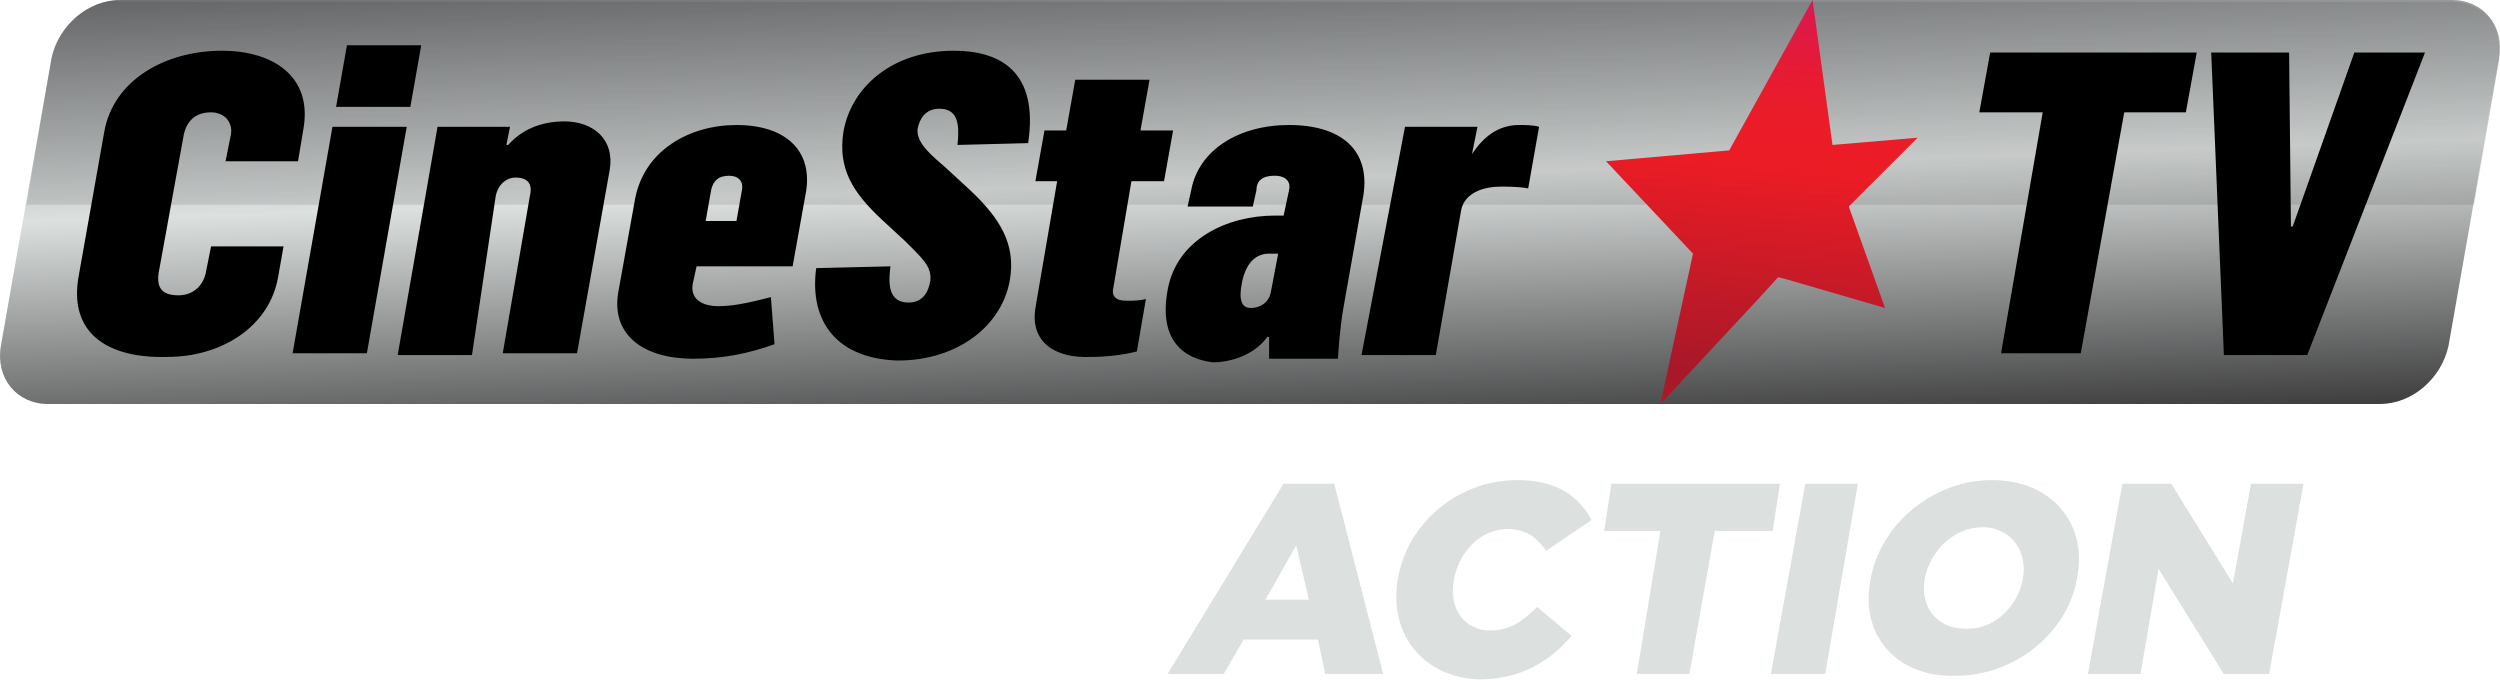
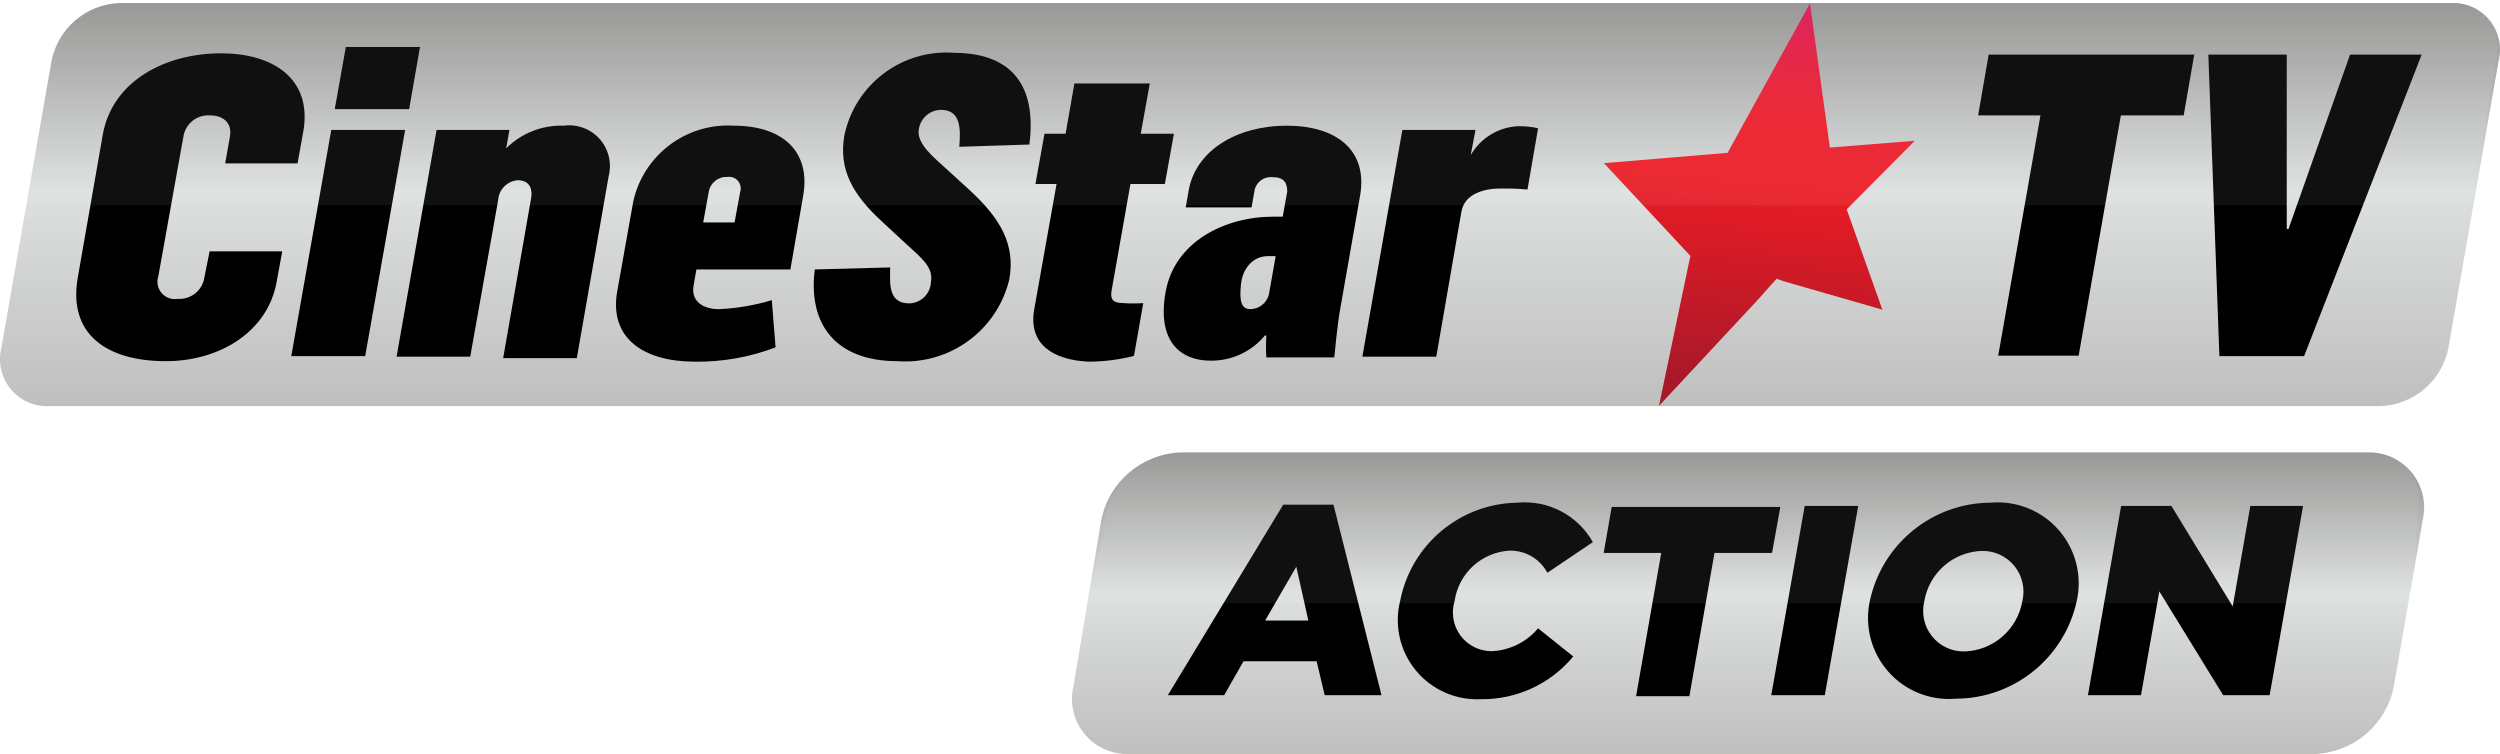
- <svg xmlns="http://www.w3.org/2000/svg" xmlns:xlink="http://www.w3.org/1999/xlink" version="1.1" viewBox="0 0 137.99 37.5">
+ <svg xmlns="http://www.w3.org/2000/svg" xmlns:xlink="http://www.w3.org/1999/xlink" data-name="Layer 2" version="1.1" viewBox="0 0 795.77 240">
  <defs>
-     <path id="v" d="m152.5 77.3h-118.9c-1.8 0-3.4 1.4-3.8 3.2l-2.8 15.9c-0.3 1.8 0.9 3.2 2.6 3.2h128.7c1.8 0 3.4-1.4 3.8-3.2l2.8-15.9c0.3-1.8-0.9-3.2-2.6-3.2z" />
+     <linearGradient id="e" x1="83.83" x2="83.83" y1="31" y2="18.96" gradientUnits="userSpaceOnUse">
+       <stop stop-color="#bfbfbe" offset="0" />
+       <stop stop-color="#dce0df" offset=".53" />
+       <stop stop-color="#92918f" offset="1" />
+     </linearGradient>
+     <linearGradient id="a" x1="84.06" x2="84.06" y1="23.97" y2="17.39" gradientUnits="userSpaceOnUse">
+       <stop stop-color="#fff" offset="0" />
+       <stop stop-color="#fff" offset="1" />
+     </linearGradient>
+     <linearGradient id="d" x1="64" x2="64" y1="17.15" y2="1.11" gradientTransform="matrix(7.9996 0 0 7.9996 -114.31 -7.9891)" gradientUnits="userSpaceOnUse">
+       <stop stop-color="#bfbfbe" offset="0" />
+       <stop stop-color="#dce0df" offset=".53" />
+       <stop stop-color="#92918f" offset="1" />
+     </linearGradient>
+     <linearGradient id="c" x1="84.83" x2="82.95" y1="1" y2="22.42" gradientUnits="userSpaceOnUse">
+       <stop stop-color="#d71859" offset="0" />
+       <stop stop-color="#de1947" offset=".06" />
+       <stop stop-color="#e61b34" offset=".14" />
+       <stop stop-color="#ea1c29" offset=".23" />
+       <stop stop-color="#ec1c25" offset=".33" />
+       <stop stop-color="#a71829" offset=".73" />
+       <stop stop-color="#be1e2c" offset="1" />
+     </linearGradient>
+     <linearGradient id="b" x1="64.46" x2="64.46" y1="9.17" y2="1" xlink:href="#a" />
+     <linearGradient id="g" x1="83.83" x2="83.83" y1="31" y2="18.96" gradientTransform="matrix(7.9996 0 0 7.9996 -114.31 -7.9891)" gradientUnits="userSpaceOnUse" xlink:href="#e" />
+     <linearGradient id="f" x1="84.06" x2="84.06" y1="23.97" y2="17.39" gradientUnits="userSpaceOnUse" xlink:href="#a" />
  </defs>
-   <clipPath id="u">
-     <use width="100%" height="100%" overflow="visible" xlink:href="#v" />
-   </clipPath>
-   <linearGradient id="t" x1="-523.76" x2="-522.66" y1="512" y2="512" gradientTransform="matrix(-.84397 -24.168 -24.168 .84397 12028 -12989)" gradientUnits="userSpaceOnUse">
-     <stop stop-color="#404041" offset="0" />
-     <stop stop-color="#DCE0DF" offset=".534" />
-     <stop stop-color="#6D6E70" offset="1" />
-   </linearGradient>
-   <path transform="translate(-26.954 -77.3)" d="m26.9 104.4-1-27.1 139.2-4.8 1 27.1z" clip-path="url(#u)" fill="url(#t)" />
-   <path d="m112.75 6.2h-3.5l0.6-3.3h11.4l-0.6 3.3h-3.4l-2.4 13.3h-4.4zm9.3-3.3h4.3l0.1 9.6h0.1l3.4-9.6h3.9l-6.5 16.7h-4.6zm-117.7 12.3 1.4-7.9c0.5-2.9 3.4-4.5 6.5-4.5 2.8 0 5 1.4 4.5 4.3l-0.3 1.8h-4l0.3-1.5c0.1-0.7-0.4-1.2-1.1-1.2-0.8 0-1.3 0.4-1.5 1.2l-1.4 7.7c-0.1 0.8 0.2 1.2 1.1 1.2 0.7 0 1.3-0.4 1.5-1.2l0.3-1.5h4l-0.3 1.7c-0.5 2.8-3.2 4.4-6.1 4.4-3.3 0.1-5.5-1.3-4.9-4.5m14-8.2h4.1l-2.2 12.5h-4.1zm0.8-4.5h4.1l-0.6 3.4h-4.1zm5 4.5h4l-0.2 1h0.1c0.8-0.9 1.9-1.3 3.1-1.3 1.6 0 2.8 1 2.5 2.7l-1.8 10.1h-4.1l1.5-8.7c0.1-0.4 0.1-1-0.8-1-0.5 0-1 0.4-1.1 1.1l-1.3 8.7h-4.1zm10 9 0.9-5c0.5-2.7 3-4.1 5.6-4.1 2.8 0 4.3 1.5 3.8 3.9l-0.7 3.9h-5.3l-0.2 0.9c-0.2 0.9 0.5 1.3 1.4 1.3 1 0 2.1-0.3 2.9-0.5l0.2 2.6c-1.4 0.5-2.8 0.8-4.5 0.8-2.7 0-4.6-1.3-4.1-3.8m6.5-3.8 0.3-1.7c0.1-0.5-0.2-0.8-0.7-0.8-0.6 0-0.9 0.3-1 0.8l-0.3 1.7zm4.4 2.6 4.1-0.1c-0.1 0.8-0.2 2 1 2 0.8 0 1.1-0.6 1.2-1.2 0.1-0.8-0.5-1.3-1.4-2.2l-1.3-1.2c-1.6-1.5-2.4-2.8-2.1-4.8 0.4-2.4 2.6-4.5 6.1-4.5 2.5 0 4.7 1.1 4.1 5.1l-3.9 0.1c0.1-1 0.1-2-1-2-0.8 0-1.1 0.6-1.2 1.1-0.1 0.8 0.8 1.5 1.6 2.2l1.3 1.2c1.7 1.6 2.5 3 2.2 4.9-0.4 2.5-2.8 4.5-6.2 4.5-3.3-0.1-4.9-2.1-4.5-5.1m12.1 2.2 1.2-7h-1.2l0.5-2.8h1.2l0.5-2.8h4.1l-0.5 2.8h1.8l-0.5 2.8h-1.8l-1 5.9c-0.1 0.4 0.1 0.7 0.7 0.7 0.4 0 0.8 0 1.1-0.1l-0.5 2.9c-0.8 0.2-1.7 0.3-2.5 0.3-2 0.1-3.4-0.8-3.1-2.7m7.3-1c0.5-2.8 3.3-4.1 5.9-4.1h0.5l0.3-1.4c0.1-0.4-0.1-0.8-0.8-0.8-0.8 0-1 0.4-1 0.8l-0.2 0.9h-3.6l0.2-0.9c0.4-2.2 2.6-3.6 5.4-3.6 2.9 0 4.5 1.4 4.1 3.9l-1.1 6.2c-0.2 1.1-0.3 2.7-0.3 2.8h-3.8v-1.2h-0.1c-0.8 1.1-2.2 1.4-3 1.4-1.7-0.2-3-1.3-2.5-4m5.7 0.1 0.4-2.1h-0.5c-0.8 0-1.3 0.6-1.5 1.6s0 1.4 0.5 1.4 1-0.3 1.1-0.9m7.4-9.1h4l-0.3 1.5c0.6-0.9 1.4-1.6 2.6-1.6 0.3 0 0.8 0 1.1 0.1l-0.6 3.4c-0.5-0.1-1.2-0.1-1.5-0.1-0.9 0-2 0.3-2.2 1.3l-1.4 8h-4.1z" />
-   <g transform="translate(-26.954 -77.3)" opacity=".1">
-     <defs>
-       <path id="s" d="m28.4 77.3h136.6v11.3h-136.6z" />
-     </defs>
-     <clipPath id="r">
-       <use width="100%" height="100%" overflow="visible" xlink:href="#s" />
-     </clipPath>
-     <g clip-path="url(#r)">
-       <defs>
-         <path id="q" d="m33.5 77.3c-1.7 0-3.4 1.5-3.7 3.2l-1.4 8.2h135.1l1.4-8.1v-0.7c0-1.5-1.1-2.5-2.7-2.5h-128.7z" />
-       </defs>
-       <clipPath id="p">
-         <use width="100%" height="100%" overflow="visible" xlink:href="#q" />
-       </clipPath>
-       <linearGradient id="o" x1="-529.92" x2="-528.82" y1="505.77" y2="505.77" gradientTransform="matrix(0 -11.206 -11.206 0 5764.2 -5851.5)" gradientUnits="userSpaceOnUse">
-         <stop offset="0" />
-         <stop offset="1" />
-       </linearGradient>
-       <path d="m28.4 77.3h136.6v11.3h-136.6z" clip-path="url(#p)" fill="url(#o)" />
-     </g>
+   <path class="cls-1" d="m736.76 240a26.639 26.639 0 0 0 25.199-21.439l9.28-53.357a17.519 17.519 0 0 0-17.679-21.199h-377.74a26.799 26.799 0 0 0-25.279 21.519l-8.88 53.037a17.519 17.519 0 0 0 17.359 21.439z" fill="url(#g)" stroke-width="8" />
+   <g stroke-width="8">
+     <path class="cls-2" d="m408.46 160.64h15.999l15.279 60.637h-18.079l-2.56-10.799h-23.279l-6.16 10.799h-17.919zm8 36.878-3.84-17.119-9.919 17.119z" />
+     <path class="cls-2" d="m445.66 191.36a38.638 38.638 0 0 1 37.358-31.358 24.879 24.879 0 0 1 23.999 12.559l-14.479 9.759a13.279 13.279 0 0 0-12.079-7.04 18.719 18.719 0 0 0-17.439 15.999 12.319 12.319 0 0 0 11.759 15.999 20.399 20.399 0 0 0 14.799-7.28l11.199 8.96a37.518 37.518 0 0 1-29.438 13.599 25.199 25.199 0 0 1-25.679-31.198z" />
+     <path class="cls-2" d="m528.78 176h-18.319l2.56-14.639h53.677l-2.64 14.639h-18.319l-8 45.598h-16.959z" />
+     <path class="cls-2" d="m574.45 161.04h17.039l-10.639 60.237h-17.039z" />
+     <path class="cls-2" d="m595.17 191.36a39.518 39.518 0 0 1 38.558-31.358 25.759 25.759 0 0 1 27.359 31.118 39.518 39.518 0 0 1-38.558 31.278 25.759 25.759 0 0 1-27.359-31.038zm48.557 0a12.959 12.959 0 0 0-12.879-15.999 19.199 19.199 0 0 0-18.319 15.999 12.879 12.879 0 0 0 12.719 15.999 19.279 19.279 0 0 0 18.479-15.999z" />
+     <path class="cls-2" d="m675.17 161.04h15.999l19.519 31.998 5.6-31.998h16.799l-10.639 60.237h-14.799l-20.319-33.038-5.84 33.038h-16.879z" />
  </g>
-   <defs>
-     <path id="n" d="m122.4 85.6-6.8 0.6 4.8 5.1-1.8 8.3 5.5-5.9 1-1.1 0.4 0.1 5.5 1.6-2-5.6 3.8-3.8-4.7 0.4-1.1-8z" />
-   </defs>
-   <clipPath id="m">
-     <use width="100%" height="100%" overflow="visible" xlink:href="#n" />
-   </clipPath>
-   <linearGradient id="l" x1="-513.54" x2="-512.44" y1="522.15" y2="522.15" gradientTransform="matrix(-2.3657 27.041 27.041 2.3657 -15209 12728)" gradientUnits="userSpaceOnUse">
-     <stop stop-color="#d71859" offset="0" />
-     <stop stop-color="#de1947" offset=".06" />
-     <stop stop-color="#e61b34" offset=".145" />
-     <stop stop-color="#ea1c29" offset=".232" />
-     <stop stop-color="#ec1c25" offset=".326" />
-     <stop stop-color="#a71829" offset=".726" />
-     <stop stop-color="#be1e2c" offset="1" />
-   </linearGradient>
-   <path transform="translate(-26.954 -77.3)" d="m134.7 77.5-2.1 23.6-18.9-1.7 2-23.5z" clip-path="url(#m)" fill="url(#l)" />
-   <path d="m70.846 26.7h2.8l2.7 10.5h-3.2l-0.4-1.9h-4.1l-1.1 1.9h-3.1zm1.4 6.4-0.7-3-1.7 3zm4.9-1.1c0.5-3.1 3.3-5.5 6.6-5.5 2.2 0 3.4 0.9 4.1 2.2l-2.5 1.7c-0.5-0.7-1.1-1.2-2.1-1.2-1.5 0-2.7 1.2-3 2.8s0.6 2.8 2 2.8c1.1 0 1.8-0.5 2.6-1.3l1.9 1.6c-1.2 1.4-2.8 2.4-5.1 2.4-3-0.1-5-2.4-4.5-5.5m14.5-2.7h-3.1l0.4-2.6h9.3l-0.4 2.6h-3.2l-1.4 7.9h-2.9zm8-2.6h2.9l-1.8 10.5h-3zm3.6 5.3c0.5-3 3.4-5.5 6.7-5.5s5.3 2.4 4.7 5.4c-0.5 3-3.4 5.4-6.7 5.4-3.3 0.1-5.3-2.3-4.7-5.3m8.4 0c0.3-1.5-0.6-2.9-2.2-2.9s-2.9 1.3-3.2 2.8 0.6 2.8 2.2 2.8c1.6 0.1 2.9-1.2 3.2-2.7m5.5-5.3h2.7l3.4 5.5 1-5.5h2.9l-1.9 10.5h-2.5l-3.6-5.8-1 5.8h-2.9z" fill="#dce0df" />
+   <g class="cls-3" transform="matrix(7.9996 0 0 7.9996 -114.31 -7.9891)" opacity=".25">
+     <path class="cls-4" d="m108.6 19h-47.53a2.87 2.87 0 0 0-2.71 2.3l-0.77 3.7h52.67l0.24-3.75a1.88 1.88 0 0 0-1.9-2.25z" fill="url(#f)" opacity=".25" />
+   </g>
+   <path class="cls-5" d="m779.88 0.97h-741.8a22.959 22.959 0 0 0-21.679 18.399l-15.999 91.515a14.959 14.959 0 0 0 15.119 18.399h742.12a22.959 22.959 0 0 0 21.679-18.399l15.999-91.435a14.879 14.879 0 0 0-15.439-18.479z" fill="url(#d)" stroke-width="8" Googl="true" />
+   <g stroke-width="8">
+     <path class="cls-2" d="m649.49 36.729h-19.839l3.36-19.359h65.437l-3.36 19.359h-19.999l-13.439 76.476h-25.599z" />
+     <path class="cls-2" d="m702.93 17.37h24.959v55.517h0.56l19.599-55.517h22.799l-37.438 95.995h-26.959z" />
+     <path class="cls-2" d="m24.722 88.566 8-45.758c3.04-16.959 19.759-25.839 37.678-25.839 16.399 0 29.038 8 26.159 24.799l-1.84 10.239h-23.039l1.52-8.639c0.72-4.24-2.16-6.64-6.32-6.64a8 8 0 0 0-8.48 6.64l-8 44.558a5.52 5.52 0 0 0 6.16 7.2 8 8 0 0 0 8.479-6.72l1.68-8.4h23.119l-1.76 9.6c-2.8 15.999-18.159 25.359-35.278 25.359-18.639 0-31.118-8.4-28.079-26.399z" />
+     <path class="cls-2" d="m105.44 41.368h23.519l-12.719 71.996h-23.519zm4.64-26.399h23.599l-3.44 19.759h-23.679z" />
+     <path class="cls-2" d="m138.96 41.368h23.199l-1.04 5.84a24.719 24.719 0 0 1 18.319-7.2 12.959 12.959 0 0 1 14.319 15.999l-10.159 57.997h-23.439l8.88-50.797c0.48-2.48 0-5.84-4.32-5.84a6.8 6.8 0 0 0-6.16 6.4l-8.88 49.757h-23.439z" />
+     <path class="cls-2" d="m196.47 92.726 5.12-28.718a30.878 30.878 0 0 1 31.998-23.999c15.999 0 24.479 8.639 22.079 22.239l-4.08 23.519h-29.918l-0.88 5.04c-0.96 5.2 3.12 7.6 8 7.6a67.676 67.676 0 0 0 16.879-2.88l1.2 15.039a69.676 69.676 0 0 1-25.679 4.56c-16.479 0-27.359-7.6-24.719-22.399zm37.358-21.919 1.76-9.68a3.68 3.68 0 0 0-4.08-4.8 5.68 5.68 0 0 0-5.92 4.8l-1.76 9.68z" />
+     <path class="cls-2" d="m259.35 85.766 23.999-0.64c0 4.4-0.96 11.439 6 11.439a7.04 7.04 0 0 0 6.96-6.64c0.88-4.72-2.64-7.52-8-12.399l-7.52-6.96c-9.12-8.4-13.999-16.399-11.999-27.599a33.198 33.198 0 0 1 34.878-26.159c14.159 0 26.879 6.4 23.999 29.198l-22.319 0.72c0.48-5.76 0.48-11.759-5.84-11.759a7.2 7.2 0 0 0-7.04 6.24c-0.8 4.56 4.88 8.96 8.96 12.719l7.44 6.8c9.6 8.88 14.399 17.199 12.399 28.238a34.078 34.078 0 0 1-35.598 25.999c-19.359 0-28.558-11.439-26.319-29.198z" />
+     <path class="cls-2" d="m329.19 98.565 7.12-39.998h-6.72l2.88-15.999h6.72l2.8-15.999h23.999l-2.88 15.999h10.559l-2.88 15.999h-10.959l-6 33.918c-0.4 2.4 0 4 3.76 4a48.477 48.477 0 0 0 6.32 0l-2.96 16.799a58.877 58.877 0 0 1-14.479 1.84c-11.279-0.56-19.199-5.52-17.279-16.559z" />
+     <path class="cls-2" d="m371.02 92.966c2.8-15.999 18.799-23.999 34.238-23.999h3.04l1.44-8c0-2.56-0.88-4.56-4.56-4.56a5.28 5.28 0 0 0-5.92 4.72l-0.88 4.88h-20.959l0.96-5.44c2.24-12.559 15.119-20.559 31.198-20.559s25.839 8 23.359 22.239l-6.24 35.518c-1.2 6.48-1.84 15.439-2 15.999h-21.599a50.557 50.557 0 0 1 0-6.96h-0.48a22.079 22.079 0 0 1-17.279 8c-9.68 0-17.119-6.24-14.319-21.839zm32.878 0.8 2.16-12.239h-2.48c-4.48 0-8 3.6-8.559 8.88-0.56 5.28 0 8 2.96 8a6.16 6.16 0 0 0 5.92-4.64z" />
+     <path class="cls-2" d="m446.38 41.368h23.279l-1.52 8a18.399 18.399 0 0 1 15.039-9.2 29.438 29.438 0 0 1 6.4 0.64l-3.36 19.519a81.676 81.676 0 0 0-8.56-0.32c-5.04 0-11.439 1.52-12.479 7.36l-8 46.158h-23.519z" />
+   </g>
+   <polygon class="cls-6" transform="matrix(7.9996 0 0 7.9996 -114.31 -7.9891)" points="89.19 13.32 85.26 12.19 84.98 12.09 84.25 12.91 80.3 17.15 81.55 11.18 78.11 7.49 83.03 7.08 86.31 1.13 87.1 6.87 90.48 6.6 87.77 9.33" fill="url(#c)" fill-rule="evenodd" />
+   <g class="cls-3" transform="matrix(7.9996 0 0 7.9996 -114.31 -7.9891)" opacity=".25">
+     <path class="cls-7" d="m111.73 1h-92.73a2.86 2.86 0 0 0-2.7 2.3l-1 5.87h97.33l1-5.86a1.88 1.88 0 0 0-1.9-2.31z" fill="url(#b)" opacity=".25" />
+   </g>
</svg>
